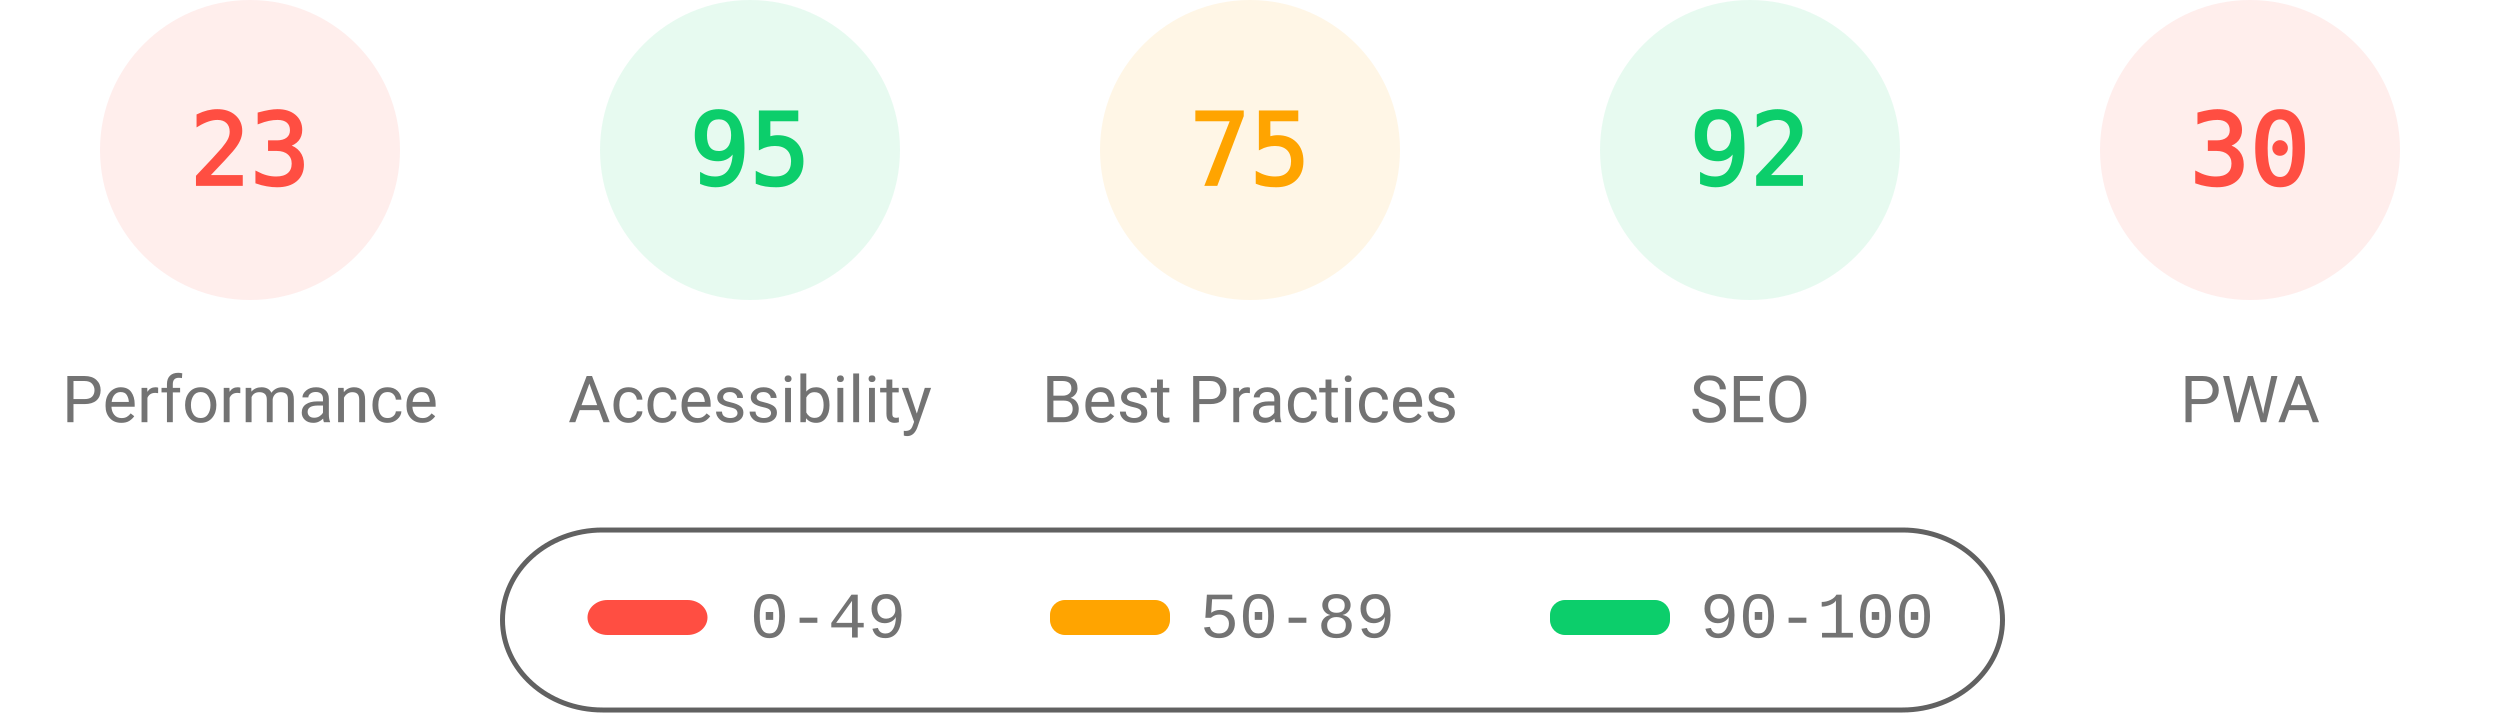
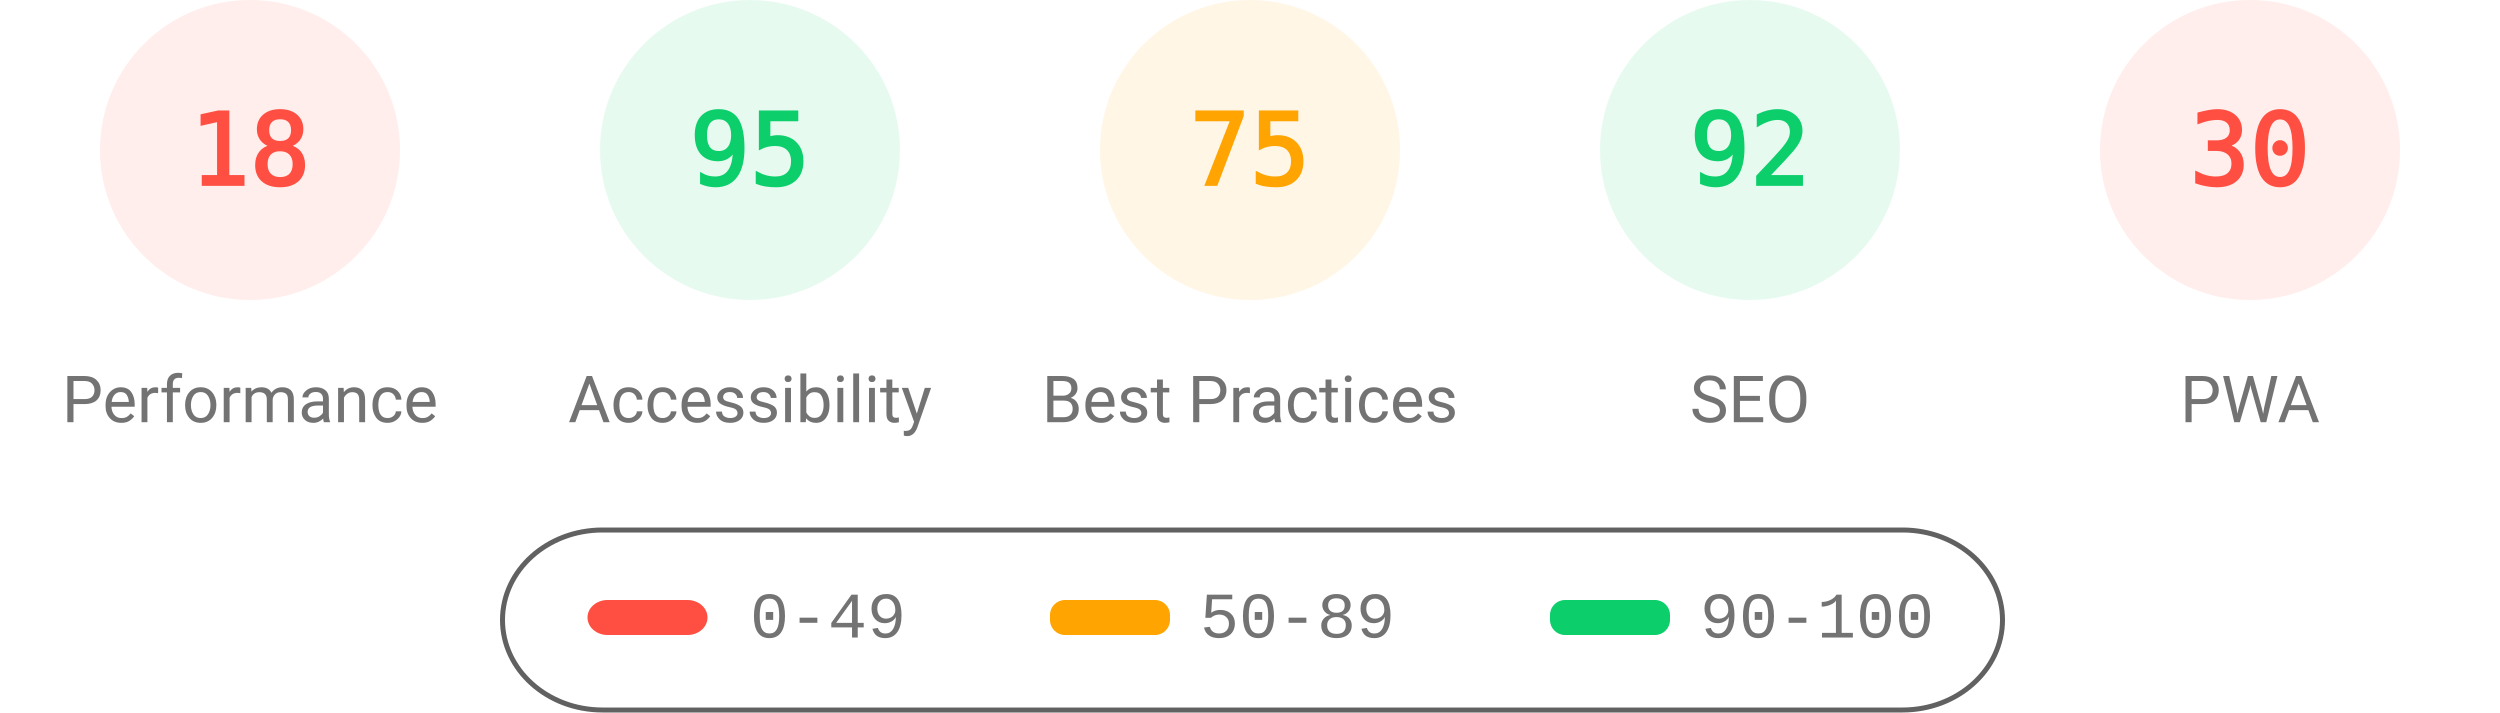
<svg xmlns="http://www.w3.org/2000/svg" fill="none" width="1000" height="285">
  <style>.gauge-base{opacity:.1}.gauge-arc{fill:none;animation-delay:250ms;stroke-linecap:round;transform:rotate(-90deg);transform-origin:100px 60px;animation:load-gauge 1s ease forwards}.guage-text{font-size:40px;font-family:monospace;text-align:center}.guage-red{color:#ff4e42;fill:#ff4e42;stroke:#ff4e42}.guage-orange{color:#ffa400;fill:#ffa400;stroke:#ffa400}.guage-green{color:#0cce6b;fill:#0cce6b;stroke:#0cce6b}.guage-undefined{color:#5c5c5c;fill:#5c5c5c;stroke:#5c5c5c}.guage-title{color:#737373;fill:#737373;stroke:none;font-size:26px;line-height:26px;font-family:Roboto,Halvetica,Arial,sans-serif}@keyframes load-gauge{from{stroke-dasharray:0 352.858}}</style>
  <svg class="guage-div guage-perf guage-red" viewBox="0 0 200 200" width="200" height="200">
    <circle class="gauge-base" r="56" cx="100" cy="60" stroke-width="8" />
-     <circle class="gauge-arc guage-arc-1" r="56" cx="100" cy="60" stroke-width="8" style="stroke-dasharray:80.927,351.858" />
-     <text class="guage-text" x="100" y="60" alignment-baseline="central" dominant-baseline="central" text-anchor="middle">23</text>
+     <circle class="gauge-arc guage-arc-1" r="56" cx="100" cy="60" stroke-width="8" style="stroke-dasharray:63.334,351.858" />
+     <text class="guage-text" x="100" y="60" alignment-baseline="central" dominant-baseline="central" text-anchor="middle">18</text>
    <text class="guage-title" x="100" y="160" alignment-baseline="central" dominant-baseline="central" text-anchor="middle">Performance</text>
  </svg>
  <svg class="guage-div guage-acc guage-green" viewBox="0 0 200 200" width="200" height="200" x="200">
    <circle class="gauge-base" r="56" cx="100" cy="60" stroke-width="8" />
    <circle class="gauge-arc guage-arc-2" r="56" cx="100" cy="60" stroke-width="8" style="stroke-dasharray:334.265,351.858" />
    <text class="guage-text" x="100" y="60" alignment-baseline="central" dominant-baseline="central" text-anchor="middle">95</text>
    <text class="guage-title" x="100" y="160" alignment-baseline="central" dominant-baseline="central" text-anchor="middle">Accessibility</text>
  </svg>
  <svg class="guage-div guage-best guage-orange" viewBox="0 0 200 200" width="200" height="200" x="400">
    <circle class="gauge-base" r="56" cx="100" cy="60" stroke-width="8" />
    <circle class="gauge-arc guage-arc-3" r="56" cx="100" cy="60" stroke-width="8" style="stroke-dasharray:263.893,351.858" />
    <text class="guage-text" x="100" y="60" alignment-baseline="central" dominant-baseline="central" text-anchor="middle">75</text>
    <text class="guage-title" x="100" y="160" alignment-baseline="central" dominant-baseline="central" text-anchor="middle">Best Practices</text>
  </svg>
  <svg class="guage-div guage-seo guage-green" viewBox="0 0 200 200" width="200" height="200" x="600">
    <circle class="gauge-base" r="56" cx="100" cy="60" stroke-width="8" />
    <circle class="gauge-arc guage-arc-4" r="56" cx="100" cy="60" stroke-width="8" style="stroke-dasharray:323.709,351.858" />
    <text class="guage-text" x="100" y="60" alignment-baseline="central" dominant-baseline="central" text-anchor="middle">92</text>
    <text class="guage-title" x="100" y="160" alignment-baseline="central" dominant-baseline="central" text-anchor="middle">SEO</text>
  </svg>
  <svg class="guage-div guage-pwa guage-red" viewBox="0 0 200 200" width="200" height="200" x="800">
    <circle class="gauge-base" r="56" cx="100" cy="60" stroke-width="8" />
    <circle class="gauge-arc guage-arc-4" r="56" cx="100" cy="60" stroke-width="8" style="stroke-dasharray:105.557,351.858" />
    <text class="guage-text" x="100" y="60" alignment-baseline="central" dominant-baseline="central" text-anchor="middle">30</text>
    <text class="guage-title" x="100" y="160" alignment-baseline="central" dominant-baseline="central" text-anchor="middle">PWA</text>
  </svg>
  <svg width="604" height="76" x="200" y="210">
    <path fill="none" id="canvas_background" d="M-1-1h604v80H-1z" />
    <rect fill-opacity="0" stroke="#616161" stroke-width="2" rx="40" id="svg_2" height="72" width="600" y="2" x="1" fill="#000" />
    <rect stroke="#000" rx="8" id="svg_3" height="14" width="48" y="30" x="35" stroke-opacity="null" stroke-width="0" fill="#ff4e42" />
    <rect stroke="#000" rx="6" id="svg_4" height="14" width="48" y="30" x="220" stroke-opacity="null" stroke-width="0" fill="#ffa400" />
    <rect stroke="#000" rx="6" id="svg_5" height="14" width="48" y="30" x="420" stroke-opacity="null" stroke-width="0" fill="#0cce6b" />
    <text xml:space="preserve" text-anchor="start" font-family="'Courier New', Courier, monospace" font-size="26" id="svg_6" y="45" x="100" stroke-opacity="null" stroke-width="0" stroke="#000" fill="#737373">0-49</text>
    <text xml:space="preserve" text-anchor="start" font-family="'Courier New', Courier, monospace" font-size="26" id="svg_7" y="45" x="280" stroke-opacity="null" stroke-width="0" stroke="#000" fill="#737373">50-89</text>
    <text xml:space="preserve" text-anchor="start" font-family="'Courier New', Courier, monospace" font-size="26" id="svg_8" y="45" x="480" stroke-opacity="null" stroke-width="0" stroke="#000" fill="#737373">90-100</text>
  </svg>
</svg>
